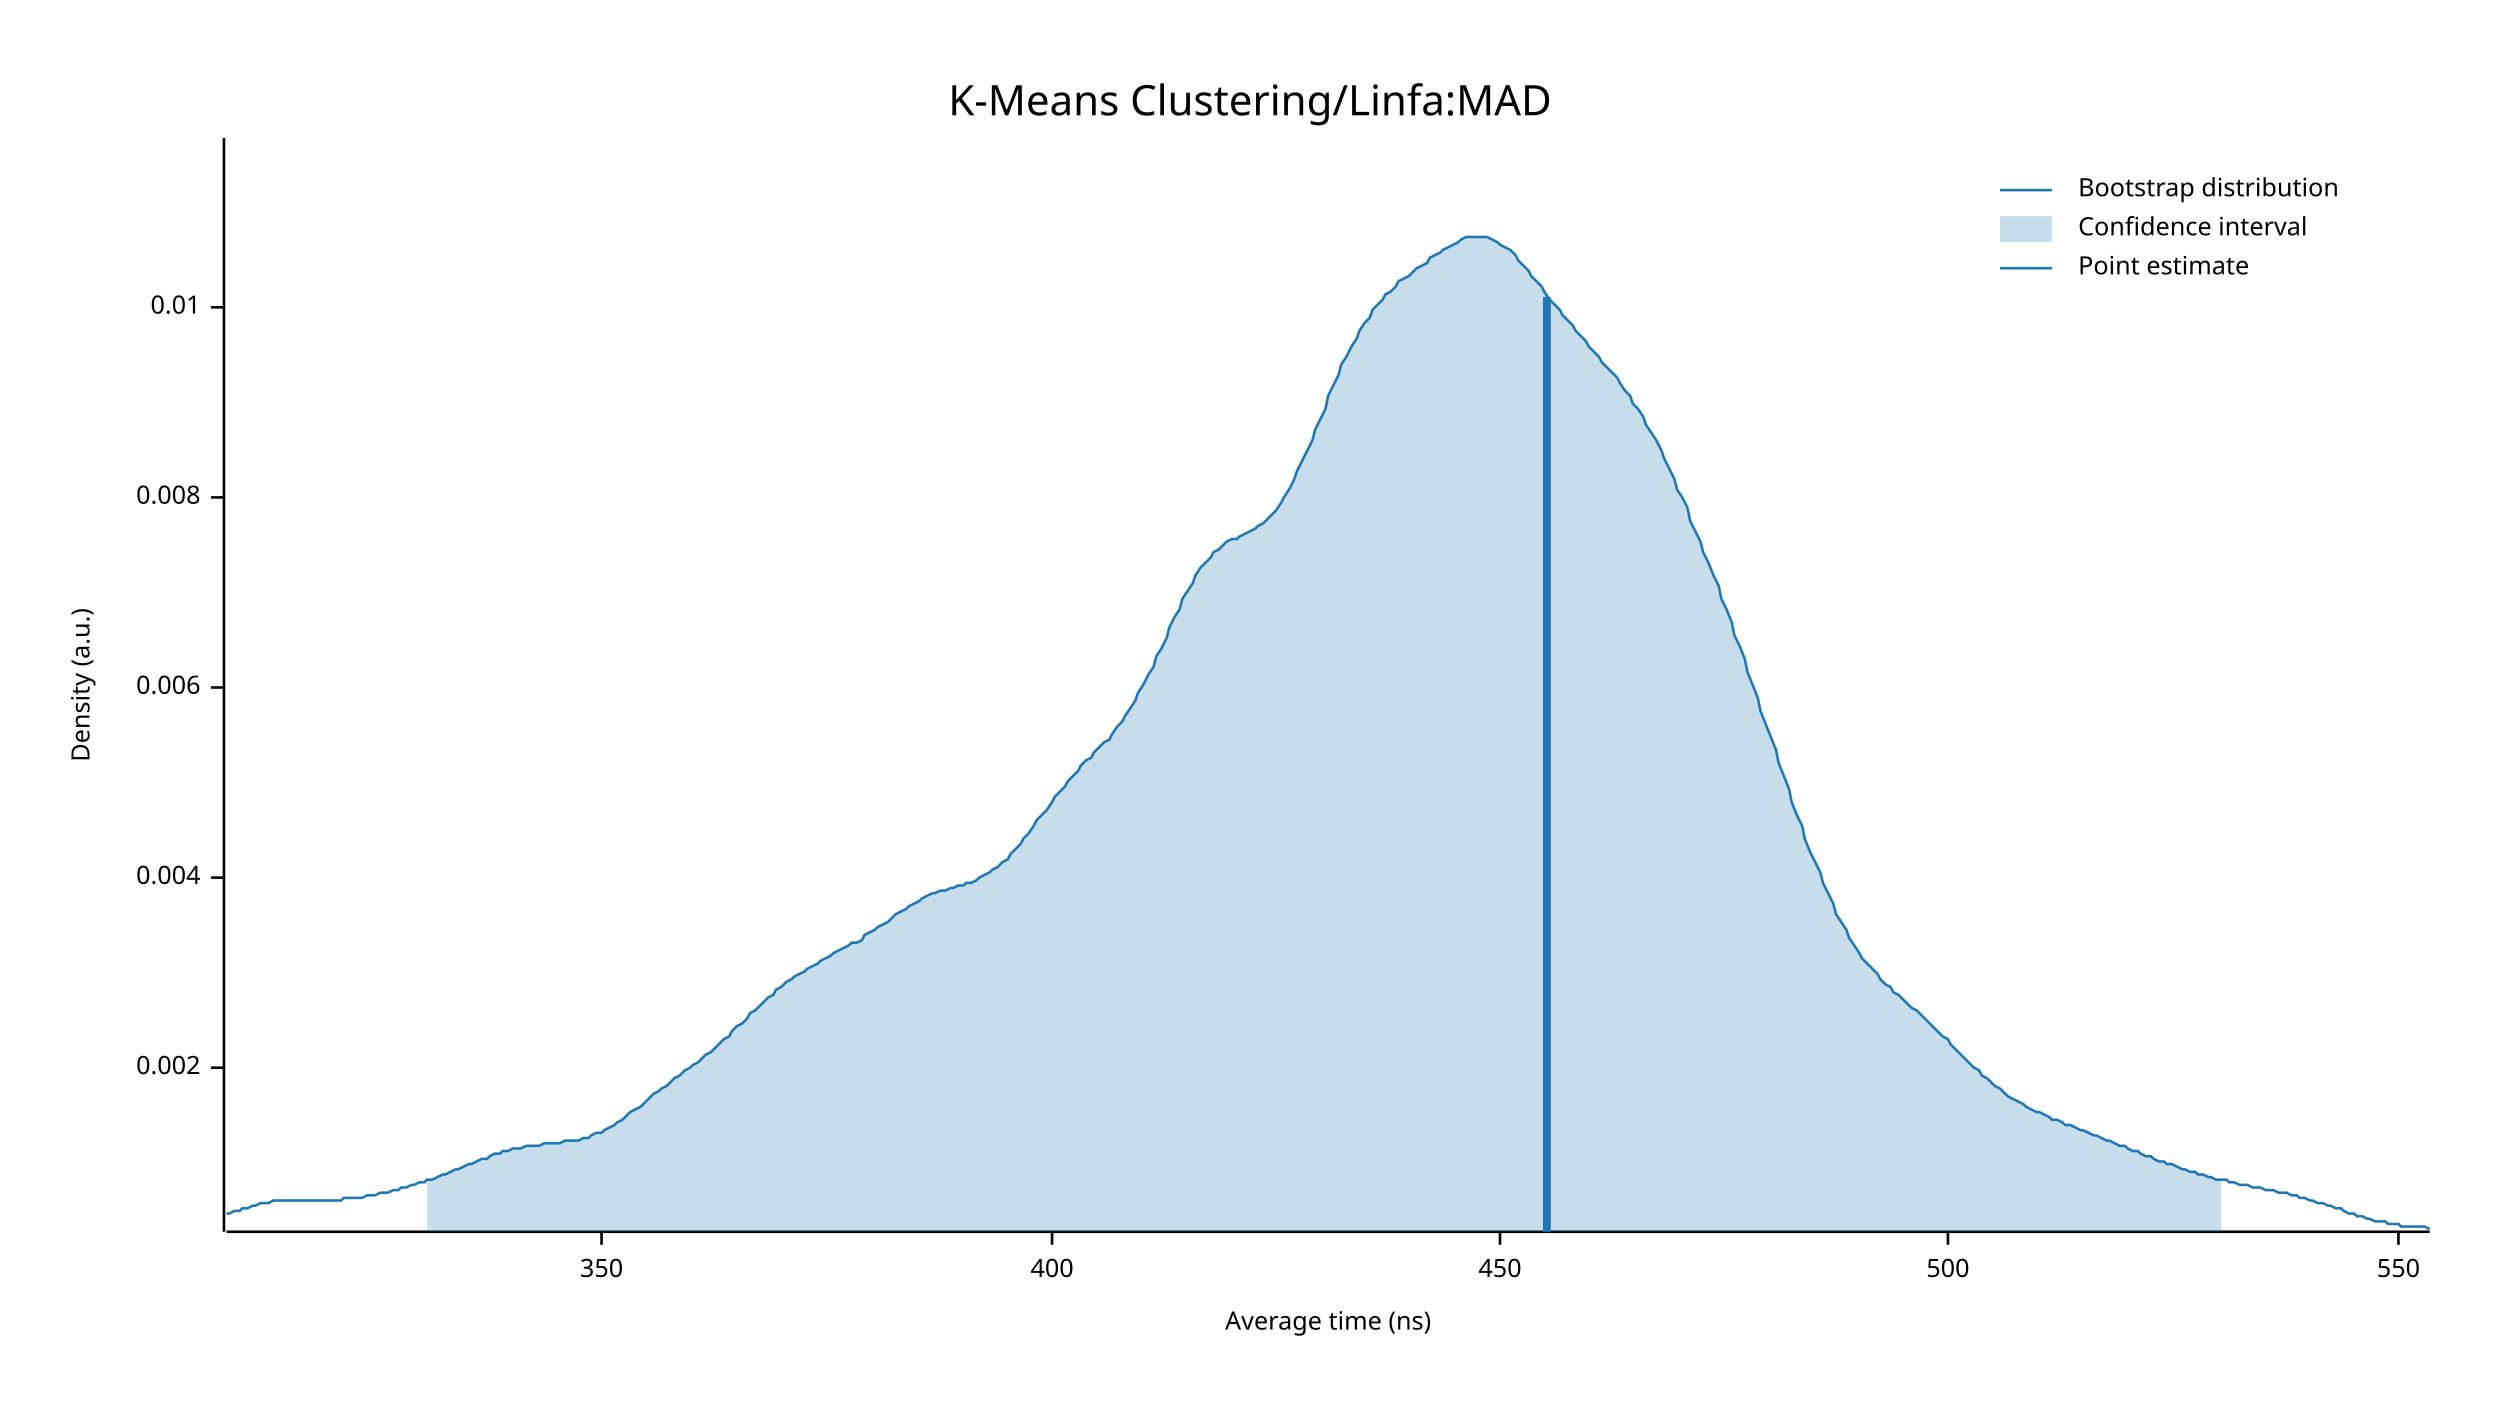
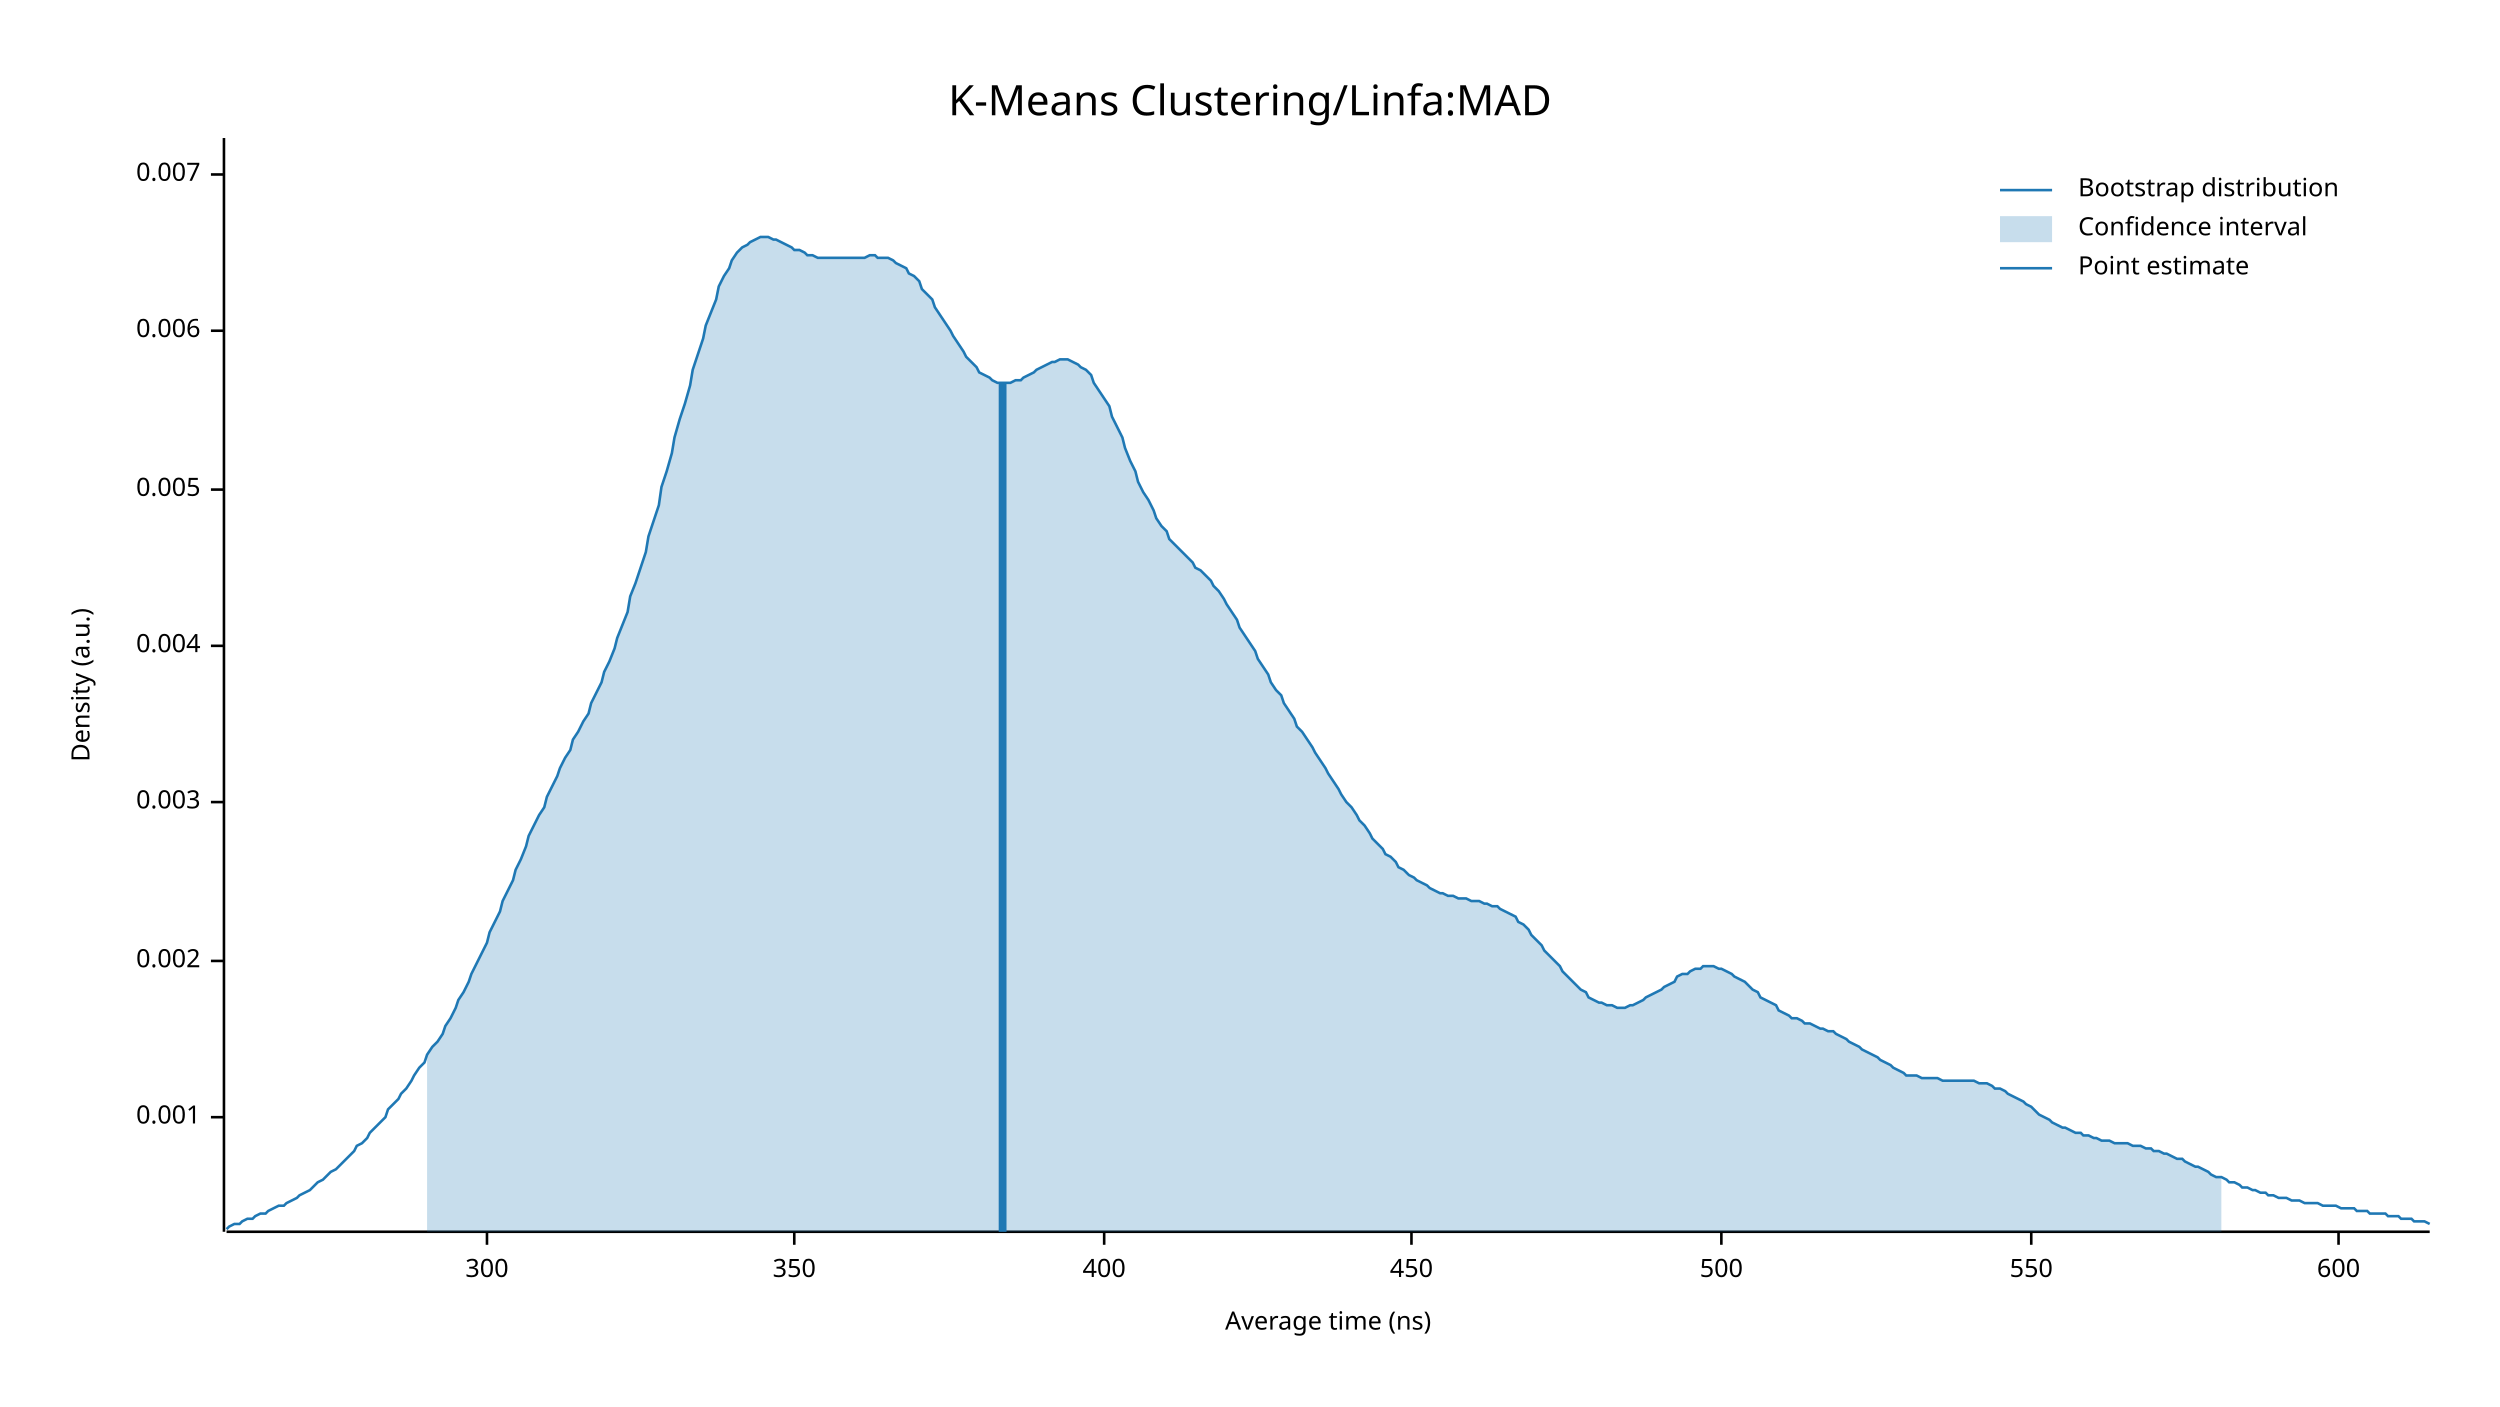
<svg xmlns="http://www.w3.org/2000/svg" width="960" height="540" viewBox="0 0 960 540">
  <text x="480" y="32" dy="0.76em" text-anchor="middle" font-family="sans-serif" font-size="16.129" opacity="1" fill="#000000">
K-Means Clustering/Linfa:MAD
</text>
  <text x="27" y="263" dy="0.76em" text-anchor="middle" font-family="sans-serif" font-size="9.677" opacity="1" fill="#000000" transform="rotate(270, 27, 263)">
Density (a.u.)
</text>
  <text x="510" y="513" dy="-0.5ex" text-anchor="middle" font-family="sans-serif" font-size="9.677" opacity="1" fill="#000000">
Average time (ns)
</text>
  <polyline fill="none" opacity="1" stroke="#000000" stroke-width="1" points="86,53 86,473 " />
-   <text x="77" y="410" dy="0.5ex" text-anchor="end" font-family="sans-serif" font-size="9.677" opacity="1" fill="#000000">
+   <text x="77" y="429" dy="0.5ex" text-anchor="end" font-family="sans-serif" font-size="9.677" opacity="1" fill="#000000">
+ 0.001
+ </text>
+   <polyline fill="none" opacity="1" stroke="#000000" stroke-width="1" points="81,429 86,429 " />
+   <text x="77" y="369" dy="0.5ex" text-anchor="end" font-family="sans-serif" font-size="9.677" opacity="1" fill="#000000">
0.002
</text>
-   <polyline fill="none" opacity="1" stroke="#000000" stroke-width="1" points="81,410 86,410 " />
-   <text x="77" y="337" dy="0.5ex" text-anchor="end" font-family="sans-serif" font-size="9.677" opacity="1" fill="#000000">
+   <polyline fill="none" opacity="1" stroke="#000000" stroke-width="1" points="81,369 86,369 " />
+   <text x="77" y="308" dy="0.5ex" text-anchor="end" font-family="sans-serif" font-size="9.677" opacity="1" fill="#000000">
+ 0.003
+ </text>
+   <polyline fill="none" opacity="1" stroke="#000000" stroke-width="1" points="81,308 86,308 " />
+   <text x="77" y="248" dy="0.5ex" text-anchor="end" font-family="sans-serif" font-size="9.677" opacity="1" fill="#000000">
0.004
</text>
-   <polyline fill="none" opacity="1" stroke="#000000" stroke-width="1" points="81,337 86,337 " />
-   <text x="77" y="264" dy="0.5ex" text-anchor="end" font-family="sans-serif" font-size="9.677" opacity="1" fill="#000000">
+   <polyline fill="none" opacity="1" stroke="#000000" stroke-width="1" points="81,248 86,248 " />
+   <text x="77" y="188" dy="0.5ex" text-anchor="end" font-family="sans-serif" font-size="9.677" opacity="1" fill="#000000">
+ 0.005
+ </text>
+   <polyline fill="none" opacity="1" stroke="#000000" stroke-width="1" points="81,188 86,188 " />
+   <text x="77" y="127" dy="0.5ex" text-anchor="end" font-family="sans-serif" font-size="9.677" opacity="1" fill="#000000">
0.006
</text>
-   <polyline fill="none" opacity="1" stroke="#000000" stroke-width="1" points="81,264 86,264 " />
-   <text x="77" y="191" dy="0.5ex" text-anchor="end" font-family="sans-serif" font-size="9.677" opacity="1" fill="#000000">
- 0.008
+   <polyline fill="none" opacity="1" stroke="#000000" stroke-width="1" points="81,127 86,127 " />
+   <text x="77" y="67" dy="0.5ex" text-anchor="end" font-family="sans-serif" font-size="9.677" opacity="1" fill="#000000">
+ 0.007
</text>
-   <polyline fill="none" opacity="1" stroke="#000000" stroke-width="1" points="81,191 86,191 " />
-   <text x="77" y="118" dy="0.5ex" text-anchor="end" font-family="sans-serif" font-size="9.677" opacity="1" fill="#000000">
- 0.01
+   <polyline fill="none" opacity="1" stroke="#000000" stroke-width="1" points="81,67 86,67 " />
+   <polyline fill="none" opacity="1" stroke="#000000" stroke-width="1" points="87,473 933,473 " />
+   <text x="187" y="483" dy="0.76em" text-anchor="middle" font-family="sans-serif" font-size="9.677" opacity="1" fill="#000000">
+ 300
</text>
-   <polyline fill="none" opacity="1" stroke="#000000" stroke-width="1" points="81,118 86,118 " />
-   <polyline fill="none" opacity="1" stroke="#000000" stroke-width="1" points="87,473 933,473 " />
-   <text x="231" y="483" dy="0.76em" text-anchor="middle" font-family="sans-serif" font-size="9.677" opacity="1" fill="#000000">
+   <polyline fill="none" opacity="1" stroke="#000000" stroke-width="1" points="187,473 187,478 " />
+   <text x="305" y="483" dy="0.76em" text-anchor="middle" font-family="sans-serif" font-size="9.677" opacity="1" fill="#000000">
350
</text>
-   <polyline fill="none" opacity="1" stroke="#000000" stroke-width="1" points="231,473 231,478 " />
-   <text x="404" y="483" dy="0.76em" text-anchor="middle" font-family="sans-serif" font-size="9.677" opacity="1" fill="#000000">
+   <polyline fill="none" opacity="1" stroke="#000000" stroke-width="1" points="305,473 305,478 " />
+   <text x="424" y="483" dy="0.76em" text-anchor="middle" font-family="sans-serif" font-size="9.677" opacity="1" fill="#000000">
400
</text>
-   <polyline fill="none" opacity="1" stroke="#000000" stroke-width="1" points="404,473 404,478 " />
-   <text x="576" y="483" dy="0.76em" text-anchor="middle" font-family="sans-serif" font-size="9.677" opacity="1" fill="#000000">
+   <polyline fill="none" opacity="1" stroke="#000000" stroke-width="1" points="424,473 424,478 " />
+   <text x="542" y="483" dy="0.76em" text-anchor="middle" font-family="sans-serif" font-size="9.677" opacity="1" fill="#000000">
450
</text>
-   <polyline fill="none" opacity="1" stroke="#000000" stroke-width="1" points="576,473 576,478 " />
-   <text x="748" y="483" dy="0.76em" text-anchor="middle" font-family="sans-serif" font-size="9.677" opacity="1" fill="#000000">
+   <polyline fill="none" opacity="1" stroke="#000000" stroke-width="1" points="542,473 542,478 " />
+   <text x="661" y="483" dy="0.76em" text-anchor="middle" font-family="sans-serif" font-size="9.677" opacity="1" fill="#000000">
500
</text>
-   <polyline fill="none" opacity="1" stroke="#000000" stroke-width="1" points="748,473 748,478 " />
-   <text x="921" y="483" dy="0.76em" text-anchor="middle" font-family="sans-serif" font-size="9.677" opacity="1" fill="#000000">
+   <polyline fill="none" opacity="1" stroke="#000000" stroke-width="1" points="661,473 661,478 " />
+   <text x="780" y="483" dy="0.76em" text-anchor="middle" font-family="sans-serif" font-size="9.677" opacity="1" fill="#000000">
550
</text>
-   <polyline fill="none" opacity="1" stroke="#000000" stroke-width="1" points="921,473 921,478 " />
-   <polyline fill="none" opacity="1" stroke="#1F78B4" stroke-width="1" points="87,466 88,466 90,465 92,465 93,464 95,464 97,463 98,463 100,462 102,462 103,462 105,461 107,461 109,461 110,461 112,461 114,461 115,461 117,461 119,461 120,461 122,461 124,461 125,461 127,461 129,461 131,461 132,460 134,460 136,460 137,460 139,460 141,459 142,459 144,459 146,458 148,458 149,458 151,457 153,457 154,456 156,456 158,455 159,455 161,454 163,454 164,453 166,453 168,452 170,451 171,451 173,450 175,449 176,449 178,448 180,447 181,447 183,446 185,445 187,445 188,444 190,443 192,443 193,442 195,442 197,441 198,441 200,441 202,440 203,440 205,440 207,440 209,439 210,439 212,439 214,439 215,439 217,438 219,438 220,438 222,438 224,437 226,437 227,436 229,435 231,435 232,434 234,433 236,432 237,431 239,430 241,428 242,427 244,426 246,425 248,423 249,422 251,420 253,419 254,418 256,417 258,415 259,414 261,413 263,411 265,410 266,409 268,408 270,406 271,405 273,404 275,402 276,401 278,399 280,398 281,396 283,394 285,393 287,391 288,389 290,388 292,386 293,385 295,383 297,382 298,380 300,379 302,377 304,376 305,375 307,374 309,373 310,372 312,371 314,370 315,369 317,368 319,367 320,366 322,365 324,364 326,363 327,362 329,362 331,361 332,359 334,358 336,357 337,356 339,355 341,354 343,352 344,351 346,350 348,349 349,348 351,347 353,346 354,345 356,344 358,343 359,343 361,342 363,342 365,341 366,341 368,340 370,340 371,339 373,339 375,338 376,337 378,336 380,335 381,334 383,333 385,331 387,330 388,328 390,326 392,324 393,322 395,320 397,317 398,315 400,313 402,311 404,308 405,306 407,304 409,302 410,300 412,298 414,296 415,294 417,292 419,291 420,289 422,287 424,285 426,284 427,282 429,279 431,277 432,275 434,272 436,269 437,266 439,263 441,259 443,256 444,252 446,249 448,245 449,241 451,237 453,234 454,230 456,227 458,224 459,221 461,218 463,216 465,214 466,212 468,211 470,209 471,208 473,207 475,207 476,206 478,205 480,204 482,203 483,202 485,201 487,199 488,198 490,196 492,193 493,191 495,188 497,184 498,181 500,177 502,173 504,169 505,165 507,161 509,157 510,152 512,148 514,144 515,140 517,137 519,133 521,130 522,127 524,124 526,122 527,119 529,117 531,115 532,113 534,112 536,110 537,108 539,107 541,106 543,104 544,103 546,102 548,101 549,99 551,98 553,97 554,96 556,95 558,94 560,93 561,92 563,91 565,91 566,91 568,91 570,91 571,91 573,92 575,93 576,94 578,95 580,96 582,98 583,100 585,102 587,104 588,106 590,108 592,110 593,112 595,115 597,117 599,119 600,121 602,123 604,125 605,127 607,129 609,131 610,133 612,135 614,137 615,139 617,141 619,143 621,145 622,147 624,150 626,152 627,155 629,157 631,160 632,163 634,166 636,169 638,173 639,176 641,180 643,184 644,188 646,191 648,195 649,200 651,204 653,208 654,212 656,216 658,221 660,225 661,230 663,234 665,239 666,244 668,248 670,253 671,258 673,263 675,268 676,273 678,278 680,283 682,288 683,293 685,298 687,303 688,308 690,313 692,317 693,322 695,327 697,331 699,335 700,339 702,343 704,347 705,351 707,354 709,357 710,360 712,363 714,366 715,368 717,370 719,372 721,374 722,376 724,378 726,379 727,381 729,382 731,384 732,385 734,387 736,388 738,390 739,391 741,393 743,395 744,396 746,398 748,399 749,401 751,403 753,405 754,406 756,408 758,410 760,411 761,413 763,414 765,416 766,417 768,418 770,420 771,421 773,422 775,423 777,424 778,425 780,426 782,427 783,427 785,428 787,429 788,430 790,430 792,431 793,432 795,432 797,433 799,434 800,434 802,435 804,436 805,436 807,437 809,438 810,438 812,439 814,440 816,440 817,441 819,442 821,442 822,443 824,444 826,444 827,445 829,446 831,446 832,447 834,447 836,448 838,449 839,449 841,450 843,450 844,451 846,451 848,452 849,452 851,453 853,453 855,453 856,454 858,454 860,455 861,455 863,455 865,456 866,456 868,456 870,457 871,457 873,457 875,458 877,458 878,458 880,459 882,459 883,460 885,460 887,461 888,461 890,462 892,462 894,463 895,463 897,464 899,464 900,465 902,466 904,466 905,467 907,467 909,468 910,468 912,469 914,469 916,469 917,470 919,470 921,470 922,471 924,471 926,471 927,471 929,471 931,471 933,472 " />
-   <polygon opacity="0.25" fill="#1F78B4" points="164,453 166,453 168,452 170,451 171,451 173,450 175,449 176,449 178,448 180,447 181,447 183,446 185,445 187,445 188,444 190,443 192,443 193,442 195,442 197,441 198,441 200,441 202,440 203,440 205,440 207,440 209,439 210,439 212,439 214,439 215,439 217,438 219,438 220,438 222,438 224,437 226,437 227,436 229,435 231,435 232,434 234,433 236,432 237,431 239,430 241,428 242,427 244,426 246,425 248,423 249,422 251,420 253,419 254,418 256,417 258,415 259,414 261,413 263,411 265,410 266,409 268,408 270,406 271,405 273,404 275,402 276,401 278,399 280,398 281,396 283,394 285,393 287,391 288,389 290,388 292,386 293,385 295,383 297,382 298,380 300,379 302,377 304,376 305,375 307,374 309,373 310,372 312,371 314,370 315,369 317,368 319,367 320,366 322,365 324,364 326,363 327,362 329,362 331,361 332,359 334,358 336,357 337,356 339,355 341,354 343,352 344,351 346,350 348,349 349,348 351,347 353,346 354,345 356,344 358,343 359,343 361,342 363,342 365,341 366,341 368,340 370,340 371,339 373,339 375,338 376,337 378,336 380,335 381,334 383,333 385,331 387,330 388,328 390,326 392,324 393,322 395,320 397,317 398,315 400,313 402,311 404,308 405,306 407,304 409,302 410,300 412,298 414,296 415,294 417,292 419,291 420,289 422,287 424,285 426,284 427,282 429,279 431,277 432,275 434,272 436,269 437,266 439,263 441,259 443,256 444,252 446,249 448,245 449,241 451,237 453,234 454,230 456,227 458,224 459,221 461,218 463,216 465,214 466,212 468,211 470,209 471,208 473,207 475,207 476,206 478,205 480,204 482,203 483,202 485,201 487,199 488,198 490,196 492,193 493,191 495,188 497,184 498,181 500,177 502,173 504,169 505,165 507,161 509,157 510,152 512,148 514,144 515,140 517,137 519,133 521,130 522,127 524,124 526,122 527,119 529,117 531,115 532,113 534,112 536,110 537,108 539,107 541,106 543,104 544,103 546,102 548,101 549,99 551,98 553,97 554,96 556,95 558,94 560,93 561,92 563,91 565,91 566,91 568,91 570,91 571,91 573,92 575,93 576,94 578,95 580,96 582,98 583,100 585,102 587,104 588,106 590,108 592,110 593,112 595,115 597,117 599,119 600,121 602,123 604,125 605,127 607,129 609,131 610,133 612,135 614,137 615,139 617,141 619,143 621,145 622,147 624,150 626,152 627,155 629,157 631,160 632,163 634,166 636,169 638,173 639,176 641,180 643,184 644,188 646,191 648,195 649,200 651,204 653,208 654,212 656,216 658,221 660,225 661,230 663,234 665,239 666,244 668,248 670,253 671,258 673,263 675,268 676,273 678,278 680,283 682,288 683,293 685,298 687,303 688,308 690,313 692,317 693,322 695,327 697,331 699,335 700,339 702,343 704,347 705,351 707,354 709,357 710,360 712,363 714,366 715,368 717,370 719,372 721,374 722,376 724,378 726,379 727,381 729,382 731,384 732,385 734,387 736,388 738,390 739,391 741,393 743,395 744,396 746,398 748,399 749,401 751,403 753,405 754,406 756,408 758,410 760,411 761,413 763,414 765,416 766,417 768,418 770,420 771,421 773,422 775,423 777,424 778,425 780,426 782,427 783,427 785,428 787,429 788,430 790,430 792,431 793,432 795,432 797,433 799,434 800,434 802,435 804,436 805,436 807,437 809,438 810,438 812,439 814,440 816,440 817,441 819,442 821,442 822,443 824,444 826,444 827,445 829,446 831,446 832,447 834,447 836,448 838,449 839,449 841,450 843,450 844,451 846,451 848,452 849,452 851,453 853,453 853,473 164,473 " />
-   <polyline fill="none" opacity="1" stroke="#1F78B4" stroke-width="3" points="594,473 594,114 " />
+   <polyline fill="none" opacity="1" stroke="#000000" stroke-width="1" points="780,473 780,478 " />
+   <text x="898" y="483" dy="0.76em" text-anchor="middle" font-family="sans-serif" font-size="9.677" opacity="1" fill="#000000">
+ 600
+ </text>
+   <polyline fill="none" opacity="1" stroke="#000000" stroke-width="1" points="898,473 898,478 " />
+   <polyline fill="none" opacity="1" stroke="#1F78B4" stroke-width="1" points="87,472 88,471 90,470 92,470 93,469 95,468 97,468 98,467 100,466 102,466 103,465 105,464 107,463 109,463 110,462 112,461 114,460 115,459 117,458 119,457 120,456 122,454 124,453 125,452 127,450 129,449 131,447 132,446 134,444 136,442 137,440 139,439 141,437 142,435 144,433 146,431 148,429 149,426 151,424 153,422 154,420 156,418 158,415 159,413 161,410 163,408 164,405 166,402 168,400 170,397 171,394 173,391 175,387 176,384 178,381 180,377 181,374 183,370 185,366 187,362 188,358 190,354 192,350 193,346 195,342 197,338 198,334 200,330 202,325 203,321 205,317 207,313 209,310 210,306 212,302 214,298 215,295 217,291 219,288 220,284 222,281 224,277 226,274 227,270 229,266 231,262 232,258 234,254 236,249 237,245 239,240 241,235 242,229 244,224 246,218 248,212 249,206 251,200 253,194 254,187 256,181 258,174 259,168 261,161 263,155 265,148 266,142 268,136 270,130 271,125 273,120 275,115 276,110 278,106 280,103 281,100 283,97 285,95 287,94 288,93 290,92 292,91 293,91 295,91 297,92 298,92 300,93 302,94 304,95 305,96 307,96 309,97 310,98 312,98 314,99 315,99 317,99 319,99 320,99 322,99 324,99 326,99 327,99 329,99 331,99 332,99 334,98 336,98 337,99 339,99 341,99 343,100 344,101 346,102 348,103 349,105 351,106 353,108 354,111 356,113 358,115 359,118 361,121 363,124 365,127 366,129 368,132 370,135 371,137 373,139 375,141 376,143 378,144 380,145 381,146 383,147 385,147 387,147 388,147 390,146 392,146 393,145 395,144 397,143 398,142 400,141 402,140 404,139 405,139 407,138 409,138 410,138 412,139 414,140 415,141 417,142 419,144 420,147 422,150 424,153 426,156 427,160 429,164 431,168 432,172 434,177 436,181 437,185 439,189 441,192 443,196 444,199 446,202 448,204 449,207 451,209 453,211 454,212 456,214 458,216 459,218 461,219 463,221 465,223 466,225 468,227 470,230 471,232 473,235 475,238 476,241 478,244 480,247 482,250 483,253 485,256 487,259 488,262 490,265 492,267 493,270 495,273 497,276 498,279 500,281 502,284 504,287 505,289 507,292 509,295 510,297 512,300 514,303 515,305 517,308 519,310 521,313 522,315 524,317 526,320 527,322 529,324 531,326 532,328 534,329 536,331 537,333 539,334 541,336 543,337 544,338 546,339 548,340 549,341 551,342 553,343 554,343 556,344 558,344 560,345 561,345 563,345 565,346 566,346 568,346 570,347 571,347 573,348 575,348 576,349 578,350 580,351 582,352 583,354 585,355 587,357 588,359 590,361 592,363 593,365 595,367 597,369 599,371 600,373 602,375 604,377 605,378 607,380 609,381 610,383 612,384 614,385 615,385 617,386 619,386 621,387 622,387 624,387 626,386 627,386 629,385 631,384 632,383 634,382 636,381 638,380 639,379 641,378 643,377 644,375 646,374 648,374 649,373 651,372 653,372 654,371 656,371 658,371 660,372 661,372 663,373 665,374 666,375 668,376 670,377 671,378 673,380 675,381 676,383 678,384 680,385 682,386 683,388 685,389 687,390 688,391 690,391 692,392 693,393 695,393 697,394 699,395 700,395 702,396 704,396 705,397 707,398 709,399 710,400 712,401 714,402 715,403 717,404 719,405 721,406 722,407 724,408 726,409 727,410 729,411 731,412 732,413 734,413 736,413 738,414 739,414 741,414 743,414 744,414 746,415 748,415 749,415 751,415 753,415 754,415 756,415 758,415 760,416 761,416 763,416 765,417 766,418 768,418 770,419 771,420 773,421 775,422 777,423 778,424 780,425 782,427 783,428 785,429 787,430 788,431 790,432 792,433 793,433 795,434 797,435 799,435 800,436 802,436 804,437 805,437 807,438 809,438 810,438 812,439 814,439 816,439 817,439 819,440 821,440 822,440 824,441 826,441 827,442 829,442 831,443 832,443 834,444 836,445 838,445 839,446 841,447 843,448 844,448 846,449 848,450 849,451 851,452 853,452 855,453 856,454 858,454 860,455 861,456 863,456 865,457 866,457 868,458 870,458 871,459 873,459 875,460 877,460 878,460 880,461 882,461 883,461 885,462 887,462 888,462 890,462 892,463 894,463 895,463 897,463 899,464 900,464 902,464 904,464 905,465 907,465 909,465 910,466 912,466 914,466 916,466 917,467 919,467 921,467 922,468 924,468 926,468 927,469 929,469 931,469 933,470 " />
+   <polygon opacity="0.25" fill="#1F78B4" points="164,405 166,402 168,400 170,397 171,394 173,391 175,387 176,384 178,381 180,377 181,374 183,370 185,366 187,362 188,358 190,354 192,350 193,346 195,342 197,338 198,334 200,330 202,325 203,321 205,317 207,313 209,310 210,306 212,302 214,298 215,295 217,291 219,288 220,284 222,281 224,277 226,274 227,270 229,266 231,262 232,258 234,254 236,249 237,245 239,240 241,235 242,229 244,224 246,218 248,212 249,206 251,200 253,194 254,187 256,181 258,174 259,168 261,161 263,155 265,148 266,142 268,136 270,130 271,125 273,120 275,115 276,110 278,106 280,103 281,100 283,97 285,95 287,94 288,93 290,92 292,91 293,91 295,91 297,92 298,92 300,93 302,94 304,95 305,96 307,96 309,97 310,98 312,98 314,99 315,99 317,99 319,99 320,99 322,99 324,99 326,99 327,99 329,99 331,99 332,99 334,98 336,98 337,99 339,99 341,99 343,100 344,101 346,102 348,103 349,105 351,106 353,108 354,111 356,113 358,115 359,118 361,121 363,124 365,127 366,129 368,132 370,135 371,137 373,139 375,141 376,143 378,144 380,145 381,146 383,147 385,147 387,147 388,147 390,146 392,146 393,145 395,144 397,143 398,142 400,141 402,140 404,139 405,139 407,138 409,138 410,138 412,139 414,140 415,141 417,142 419,144 420,147 422,150 424,153 426,156 427,160 429,164 431,168 432,172 434,177 436,181 437,185 439,189 441,192 443,196 444,199 446,202 448,204 449,207 451,209 453,211 454,212 456,214 458,216 459,218 461,219 463,221 465,223 466,225 468,227 470,230 471,232 473,235 475,238 476,241 478,244 480,247 482,250 483,253 485,256 487,259 488,262 490,265 492,267 493,270 495,273 497,276 498,279 500,281 502,284 504,287 505,289 507,292 509,295 510,297 512,300 514,303 515,305 517,308 519,310 521,313 522,315 524,317 526,320 527,322 529,324 531,326 532,328 534,329 536,331 537,333 539,334 541,336 543,337 544,338 546,339 548,340 549,341 551,342 553,343 554,343 556,344 558,344 560,345 561,345 563,345 565,346 566,346 568,346 570,347 571,347 573,348 575,348 576,349 578,350 580,351 582,352 583,354 585,355 587,357 588,359 590,361 592,363 593,365 595,367 597,369 599,371 600,373 602,375 604,377 605,378 607,380 609,381 610,383 612,384 614,385 615,385 617,386 619,386 621,387 622,387 624,387 626,386 627,386 629,385 631,384 632,383 634,382 636,381 638,380 639,379 641,378 643,377 644,375 646,374 648,374 649,373 651,372 653,372 654,371 656,371 658,371 660,372 661,372 663,373 665,374 666,375 668,376 670,377 671,378 673,380 675,381 676,383 678,384 680,385 682,386 683,388 685,389 687,390 688,391 690,391 692,392 693,393 695,393 697,394 699,395 700,395 702,396 704,396 705,397 707,398 709,399 710,400 712,401 714,402 715,403 717,404 719,405 721,406 722,407 724,408 726,409 727,410 729,411 731,412 732,413 734,413 736,413 738,414 739,414 741,414 743,414 744,414 746,415 748,415 749,415 751,415 753,415 754,415 756,415 758,415 760,416 761,416 763,416 765,417 766,418 768,418 770,419 771,420 773,421 775,422 777,423 778,424 780,425 782,427 783,428 785,429 787,430 788,431 790,432 792,433 793,433 795,434 797,435 799,435 800,436 802,436 804,437 805,437 807,438 809,438 810,438 812,439 814,439 816,439 817,439 819,440 821,440 822,440 824,441 826,441 827,442 829,442 831,443 832,443 834,444 836,445 838,445 839,446 841,447 843,448 844,448 846,449 848,450 849,451 851,452 853,452 853,473 164,473 " />
+   <polyline fill="none" opacity="1" stroke="#1F78B4" stroke-width="3" points="385,473 385,147 " />
  <text x="798" y="68" dy="0.76em" text-anchor="start" font-family="sans-serif" font-size="9.677" opacity="1" fill="#000000">
Bootstrap distribution
</text>
  <text x="798" y="83" dy="0.76em" text-anchor="start" font-family="sans-serif" font-size="9.677" opacity="1" fill="#000000">
Confidence interval
</text>
  <text x="798" y="98" dy="0.76em" text-anchor="start" font-family="sans-serif" font-size="9.677" opacity="1" fill="#000000">
Point estimate
</text>
  <polyline fill="none" opacity="1" stroke="#1F78B4" stroke-width="1" points="768,73 788,73 " />
  <rect x="768" y="83" width="20" height="10" opacity="0.25" fill="#1F78B4" stroke="none" />
  <polyline fill="none" opacity="1" stroke="#1F78B4" stroke-width="1" points="768,103 788,103 " />
</svg>
